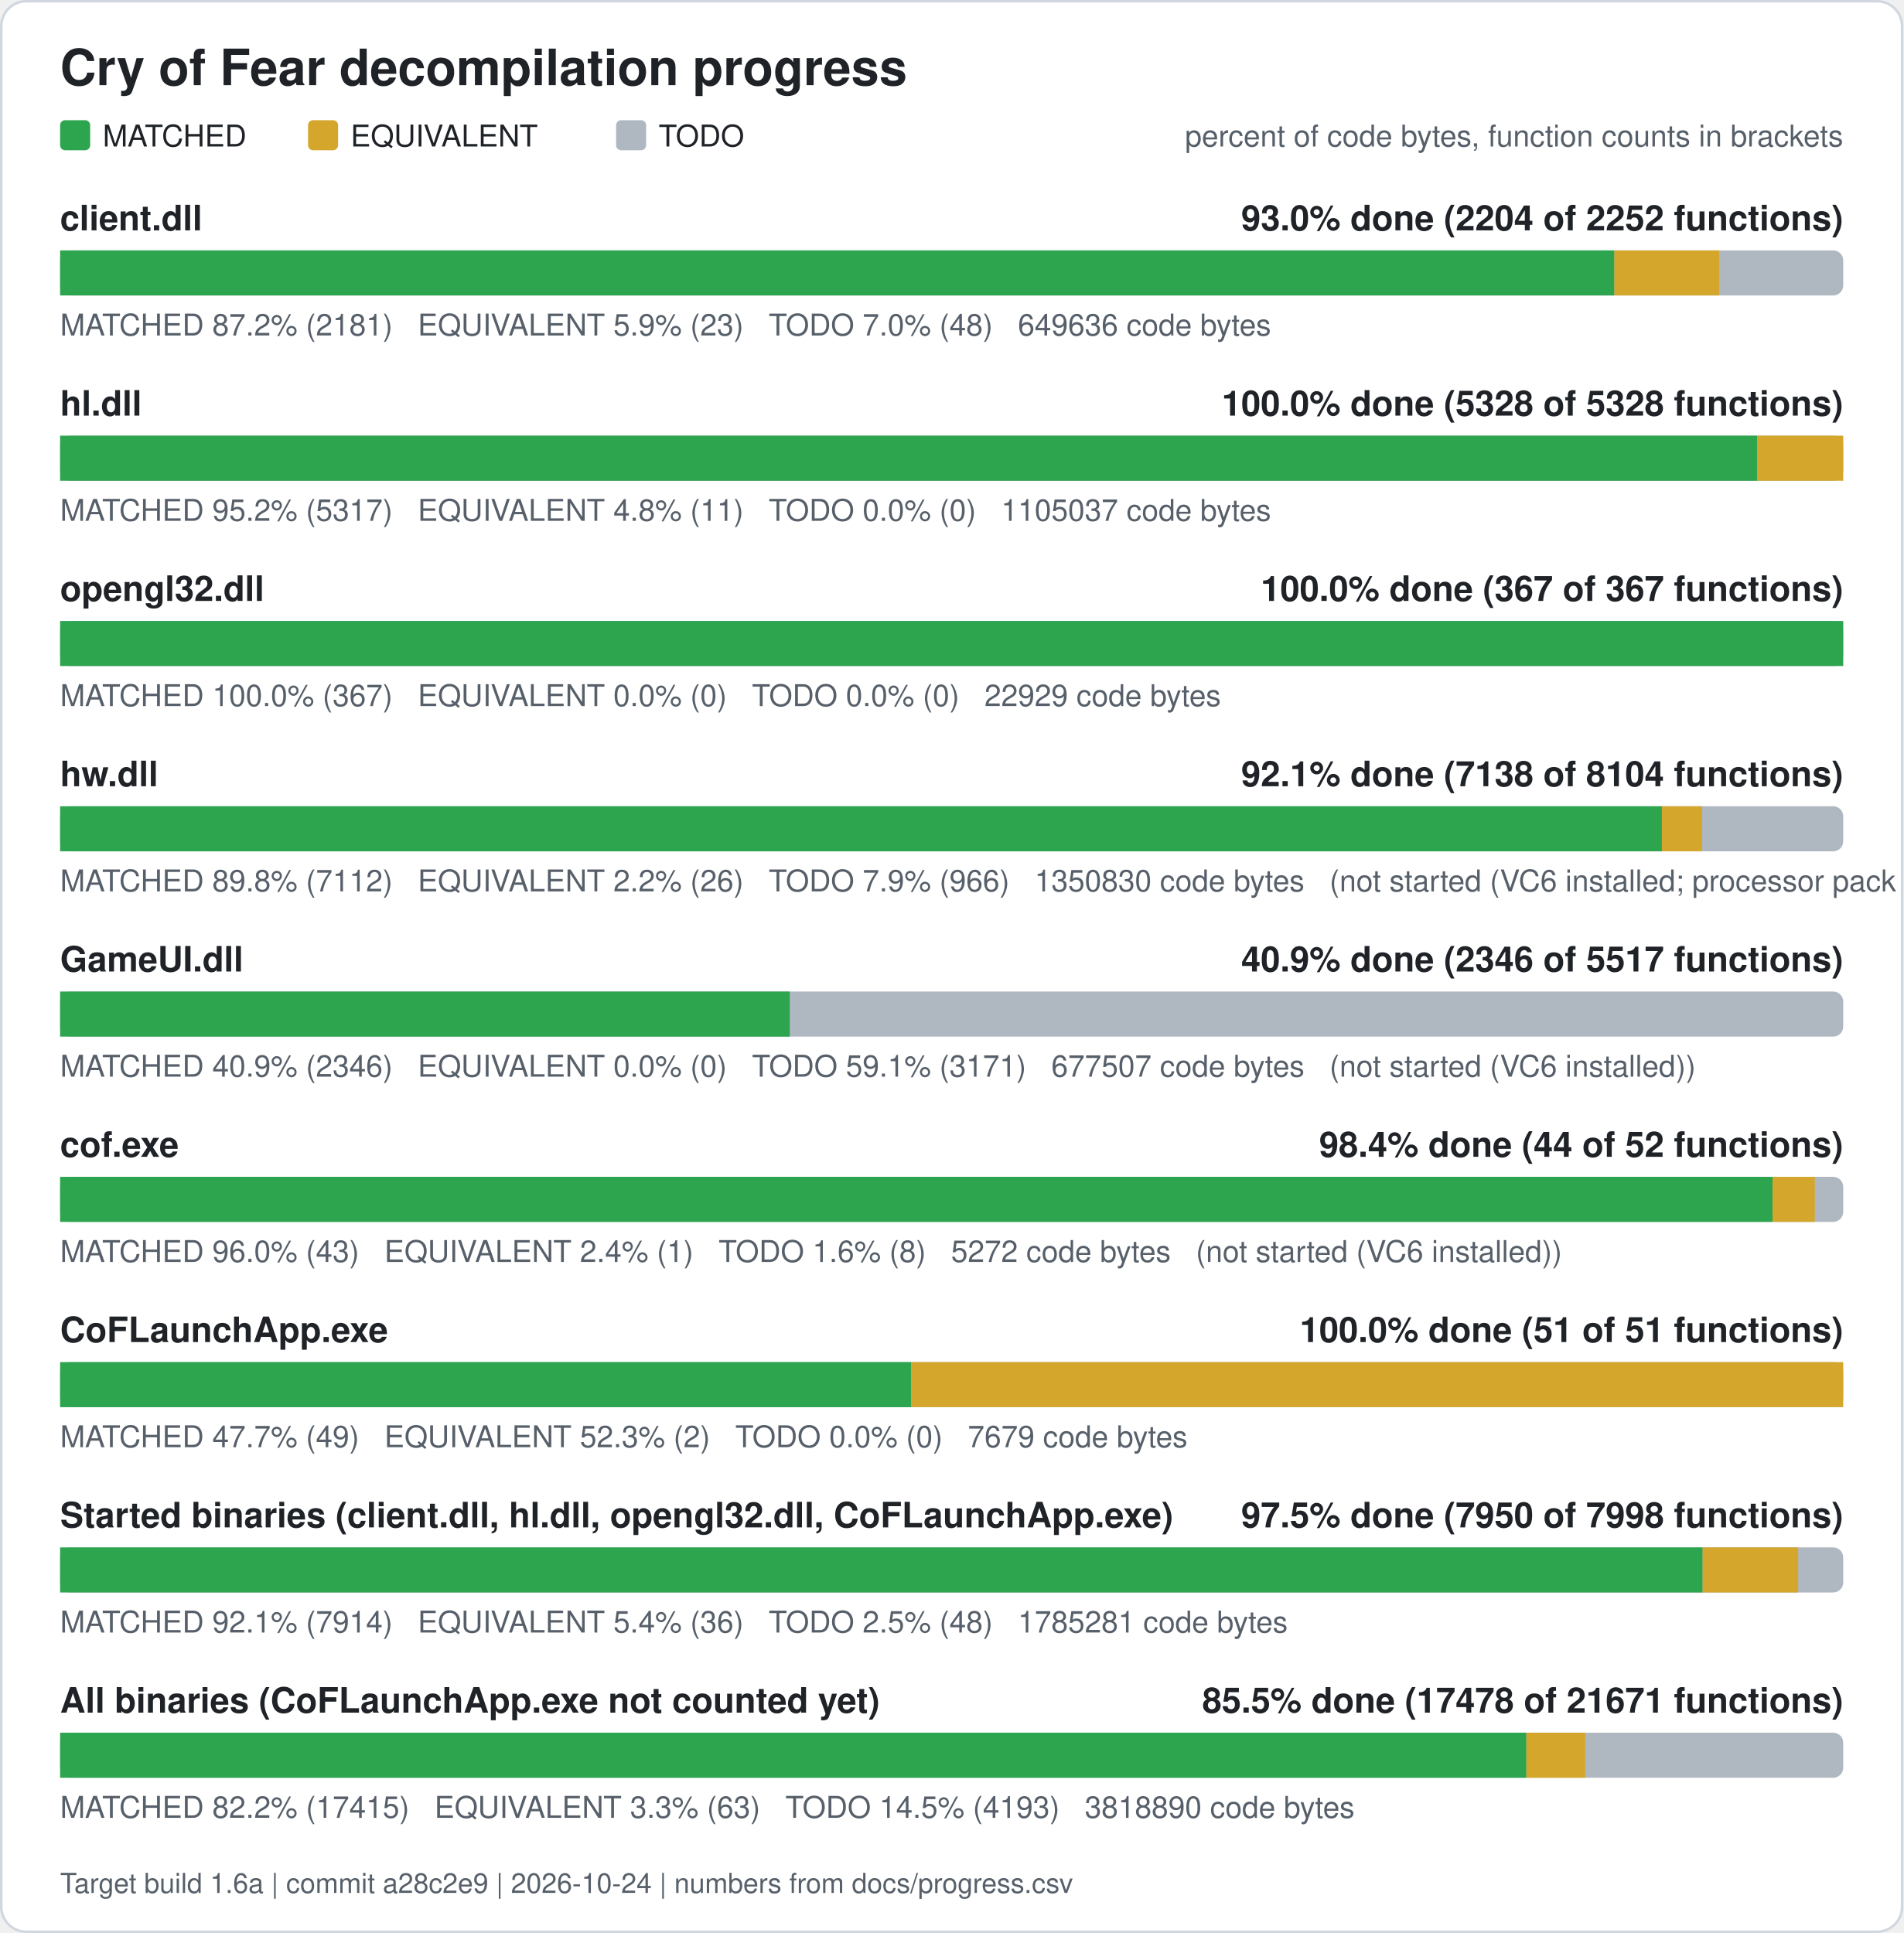
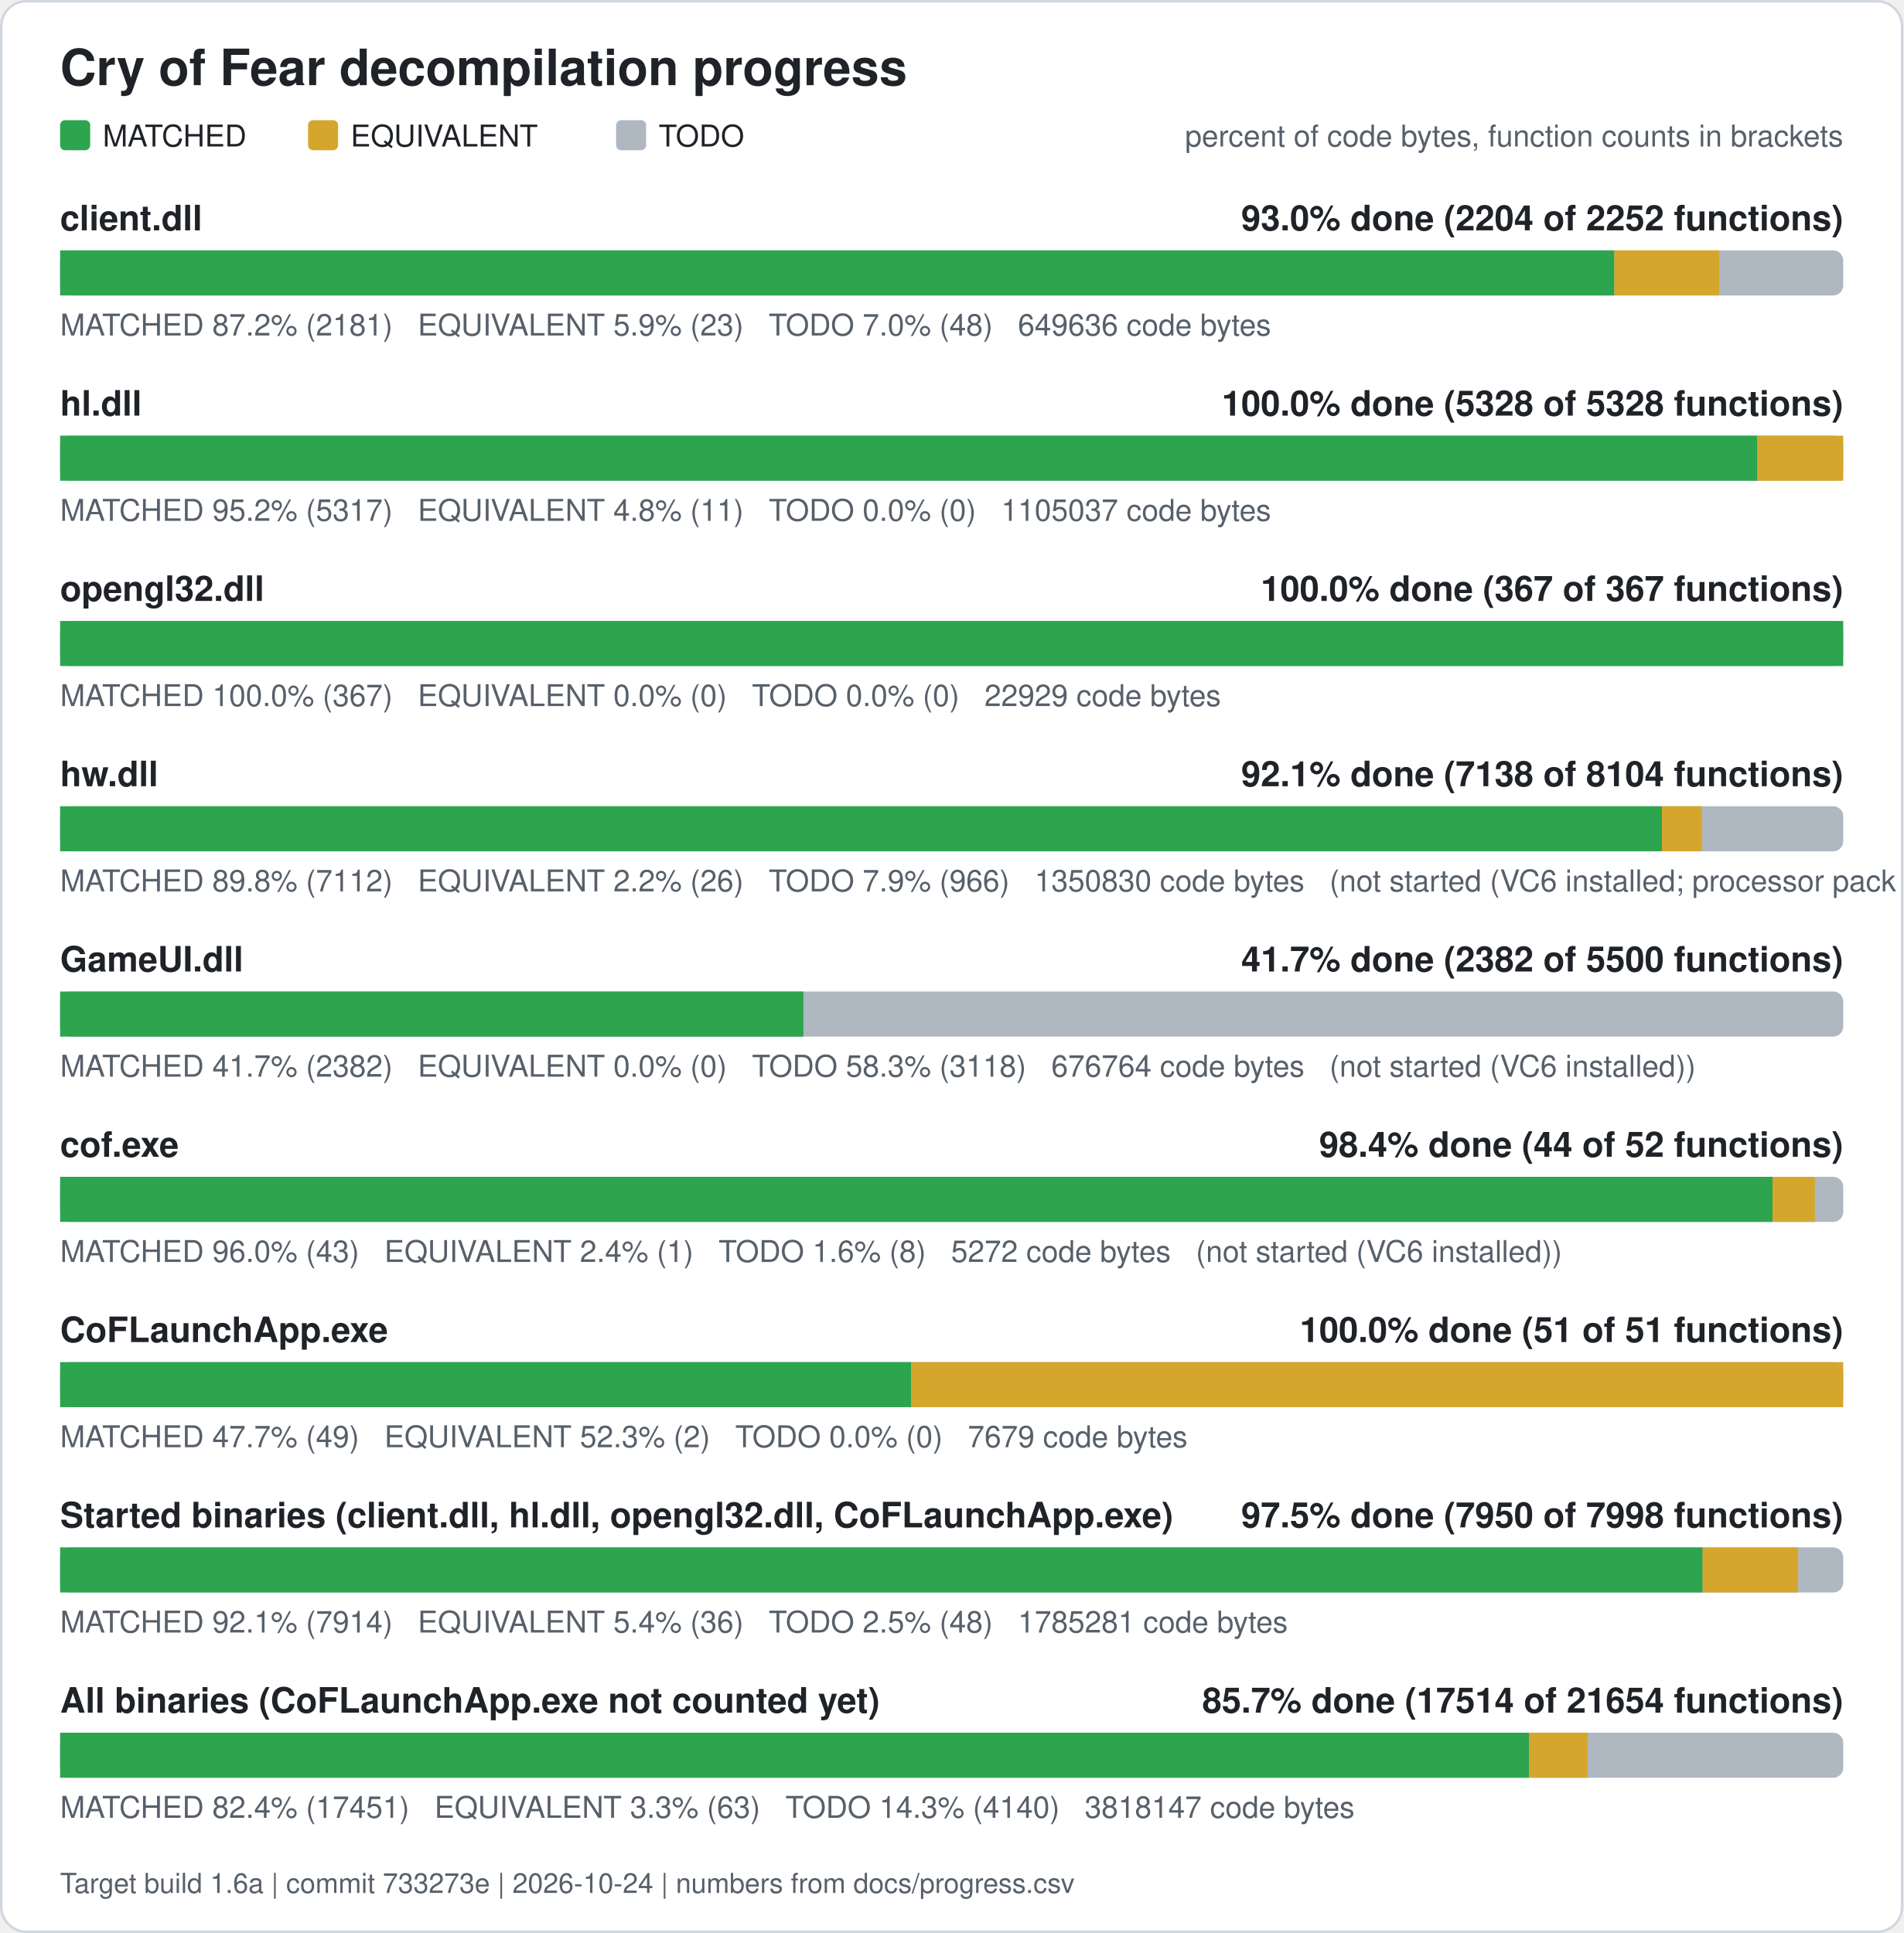
<svg xmlns="http://www.w3.org/2000/svg" width="760" height="772" viewBox="0 0 760 772" role="img" aria-label="Cry of Fear decompilation progress">
  <rect x="0.5" y="0.5" width="759" height="771" rx="10" fill="#ffffff" stroke="#d0d7de" />
  <text x="24" y="34" font-family="Segoe UI, Helvetica, Arial, sans-serif" font-size="20" font-weight="600" fill="#1f2328">Cry of Fear decompilation progress</text>
  <rect x="24" y="48" width="12" height="12" rx="2" fill="#2da44e" />
  <text x="41" y="58.5" font-family="Segoe UI, Helvetica, Arial, sans-serif" font-size="12" fill="#1f2328">MATCHED</text>
  <rect x="123" y="48" width="12" height="12" rx="2" fill="#d4a72c" />
  <text x="140" y="58.5" font-family="Segoe UI, Helvetica, Arial, sans-serif" font-size="12" fill="#1f2328">EQUIVALENT</text>
  <rect x="246" y="48" width="12" height="12" rx="2" fill="#afb8c1" />
  <text x="263" y="58.5" font-family="Segoe UI, Helvetica, Arial, sans-serif" font-size="12" fill="#1f2328">TODO</text>
  <text x="736" y="58.5" font-family="Segoe UI, Helvetica, Arial, sans-serif" font-size="12" fill="#57606a" text-anchor="end">percent of code bytes, function counts in brackets</text>
  <text x="24" y="92" font-family="Segoe UI, Helvetica, Arial, sans-serif" font-size="14" font-weight="600" fill="#1f2328">client.dll</text>
  <text x="736" y="92" font-family="Segoe UI, Helvetica, Arial, sans-serif" font-size="14" font-weight="600" fill="#1f2328" text-anchor="end">93.0% done (2204 of 2252 functions)</text>
  <rect x="24" y="100" width="712" height="18" rx="4" fill="#afb8c1" />
  <rect x="24.00" y="100" width="620.61" height="18" fill="#2da44e" />
  <rect x="644.61" y="100" width="41.89" height="18" fill="#d4a72c" />
  <text x="24" y="134" font-family="Segoe UI, Helvetica, Arial, sans-serif" font-size="12" fill="#57606a" xml:space="preserve">MATCHED 87.2% (2181)   EQUIVALENT 5.9% (23)   TODO 7.0% (48)   649636 code bytes</text>
  <text x="24" y="166" font-family="Segoe UI, Helvetica, Arial, sans-serif" font-size="14" font-weight="600" fill="#1f2328">hl.dll</text>
  <text x="736" y="166" font-family="Segoe UI, Helvetica, Arial, sans-serif" font-size="14" font-weight="600" fill="#1f2328" text-anchor="end">100.0% done (5328 of 5328 functions)</text>
  <rect x="24" y="174" width="712" height="18" rx="4" fill="#afb8c1" />
  <rect x="24.00" y="174" width="677.61" height="18" fill="#2da44e" />
  <rect x="701.61" y="174" width="34.39" height="18" fill="#d4a72c" />
  <text x="24" y="208" font-family="Segoe UI, Helvetica, Arial, sans-serif" font-size="12" fill="#57606a" xml:space="preserve">MATCHED 95.2% (5317)   EQUIVALENT 4.8% (11)   TODO 0.0% (0)   1105037 code bytes</text>
  <text x="24" y="240" font-family="Segoe UI, Helvetica, Arial, sans-serif" font-size="14" font-weight="600" fill="#1f2328">opengl32.dll</text>
  <text x="736" y="240" font-family="Segoe UI, Helvetica, Arial, sans-serif" font-size="14" font-weight="600" fill="#1f2328" text-anchor="end">100.0% done (367 of 367 functions)</text>
  <rect x="24" y="248" width="712" height="18" rx="4" fill="#afb8c1" />
  <rect x="24.00" y="248" width="712.00" height="18" fill="#2da44e" />
  <text x="24" y="282" font-family="Segoe UI, Helvetica, Arial, sans-serif" font-size="12" fill="#57606a" xml:space="preserve">MATCHED 100.0% (367)   EQUIVALENT 0.0% (0)   TODO 0.0% (0)   22929 code bytes</text>
  <text x="24" y="314" font-family="Segoe UI, Helvetica, Arial, sans-serif" font-size="14" font-weight="600" fill="#1f2328">hw.dll</text>
  <text x="736" y="314" font-family="Segoe UI, Helvetica, Arial, sans-serif" font-size="14" font-weight="600" fill="#1f2328" text-anchor="end">92.1% done (7138 of 8104 functions)</text>
  <rect x="24" y="322" width="712" height="18" rx="4" fill="#afb8c1" />
  <rect x="24.00" y="322" width="639.60" height="18" fill="#2da44e" />
  <rect x="663.60" y="322" width="15.98" height="18" fill="#d4a72c" />
  <text x="24" y="356" font-family="Segoe UI, Helvetica, Arial, sans-serif" font-size="12" fill="#57606a" xml:space="preserve">MATCHED 89.8% (7112)   EQUIVALENT 2.2% (26)   TODO 7.9% (966)   1350830 code bytes   (not started (VC6 installed; processor pack and VS 2005 objects need those compilers))</text>
  <text x="24" y="388" font-family="Segoe UI, Helvetica, Arial, sans-serif" font-size="14" font-weight="600" fill="#1f2328">GameUI.dll</text>
-   <text x="736" y="388" font-family="Segoe UI, Helvetica, Arial, sans-serif" font-size="14" font-weight="600" fill="#1f2328" text-anchor="end">40.9% done (2346 of 5517 functions)</text>
+   <text x="736" y="388" font-family="Segoe UI, Helvetica, Arial, sans-serif" font-size="14" font-weight="600" fill="#1f2328" text-anchor="end">41.7% done (2382 of 5500 functions)</text>
  <rect x="24" y="396" width="712" height="18" rx="4" fill="#afb8c1" />
-   <rect x="24.00" y="396" width="291.36" height="18" fill="#2da44e" />
-   <text x="24" y="430" font-family="Segoe UI, Helvetica, Arial, sans-serif" font-size="12" fill="#57606a" xml:space="preserve">MATCHED 40.9% (2346)   EQUIVALENT 0.0% (0)   TODO 59.1% (3171)   677507 code bytes   (not started (VC6 installed))</text>
+   <rect x="24.00" y="396" width="296.80" height="18" fill="#2da44e" />
+   <text x="24" y="430" font-family="Segoe UI, Helvetica, Arial, sans-serif" font-size="12" fill="#57606a" xml:space="preserve">MATCHED 41.7% (2382)   EQUIVALENT 0.0% (0)   TODO 58.3% (3118)   676764 code bytes   (not started (VC6 installed))</text>
  <text x="24" y="462" font-family="Segoe UI, Helvetica, Arial, sans-serif" font-size="14" font-weight="600" fill="#1f2328">cof.exe</text>
  <text x="736" y="462" font-family="Segoe UI, Helvetica, Arial, sans-serif" font-size="14" font-weight="600" fill="#1f2328" text-anchor="end">98.4% done (44 of 52 functions)</text>
  <rect x="24" y="470" width="712" height="18" rx="4" fill="#afb8c1" />
  <rect x="24.00" y="470" width="683.77" height="18" fill="#2da44e" />
  <rect x="707.77" y="470" width="16.88" height="18" fill="#d4a72c" />
  <text x="24" y="504" font-family="Segoe UI, Helvetica, Arial, sans-serif" font-size="12" fill="#57606a" xml:space="preserve">MATCHED 96.0% (43)   EQUIVALENT 2.4% (1)   TODO 1.6% (8)   5272 code bytes   (not started (VC6 installed))</text>
  <text x="24" y="536" font-family="Segoe UI, Helvetica, Arial, sans-serif" font-size="14" font-weight="600" fill="#1f2328">CoFLaunchApp.exe</text>
  <text x="736" y="536" font-family="Segoe UI, Helvetica, Arial, sans-serif" font-size="14" font-weight="600" fill="#1f2328" text-anchor="end">100.0% done (51 of 51 functions)</text>
  <rect x="24" y="544" width="712" height="18" rx="4" fill="#afb8c1" />
  <rect x="24.00" y="544" width="339.82" height="18" fill="#2da44e" />
  <rect x="363.82" y="544" width="372.18" height="18" fill="#d4a72c" />
  <text x="24" y="578" font-family="Segoe UI, Helvetica, Arial, sans-serif" font-size="12" fill="#57606a" xml:space="preserve">MATCHED 47.7% (49)   EQUIVALENT 52.3% (2)   TODO 0.0% (0)   7679 code bytes</text>
  <text x="24" y="610" font-family="Segoe UI, Helvetica, Arial, sans-serif" font-size="14" font-weight="600" fill="#1f2328">Started binaries (client.dll, hl.dll, opengl32.dll, CoFLaunchApp.exe)</text>
  <text x="736" y="610" font-family="Segoe UI, Helvetica, Arial, sans-serif" font-size="14" font-weight="600" fill="#1f2328" text-anchor="end">97.5% done (7950 of 7998 functions)</text>
  <rect x="24" y="618" width="712" height="18" rx="4" fill="#afb8c1" />
  <rect x="24.00" y="618" width="655.86" height="18" fill="#2da44e" />
  <rect x="679.86" y="618" width="38.13" height="18" fill="#d4a72c" />
  <text x="24" y="652" font-family="Segoe UI, Helvetica, Arial, sans-serif" font-size="12" fill="#57606a" xml:space="preserve">MATCHED 92.1% (7914)   EQUIVALENT 5.4% (36)   TODO 2.5% (48)   1785281 code bytes</text>
  <text x="24" y="684" font-family="Segoe UI, Helvetica, Arial, sans-serif" font-size="14" font-weight="600" fill="#1f2328">All binaries (CoFLaunchApp.exe not counted yet)</text>
-   <text x="736" y="684" font-family="Segoe UI, Helvetica, Arial, sans-serif" font-size="14" font-weight="600" fill="#1f2328" text-anchor="end">85.5% done (17478 of 21671 functions)</text>
+   <text x="736" y="684" font-family="Segoe UI, Helvetica, Arial, sans-serif" font-size="14" font-weight="600" fill="#1f2328" text-anchor="end">85.7% done (17514 of 21654 functions)</text>
  <rect x="24" y="692" width="712" height="18" rx="4" fill="#afb8c1" />
-   <rect x="24.00" y="692" width="585.48" height="18" fill="#2da44e" />
-   <rect x="609.48" y="692" width="23.50" height="18" fill="#d4a72c" />
-   <text x="24" y="726" font-family="Segoe UI, Helvetica, Arial, sans-serif" font-size="12" fill="#57606a" xml:space="preserve">MATCHED 82.2% (17415)   EQUIVALENT 3.3% (63)   TODO 14.5% (4193)   3818890 code bytes</text>
-   <text x="24" y="756" font-family="Segoe UI, Helvetica, Arial, sans-serif" font-size="11" fill="#57606a">Target build 1.6a | commit a28c2e9 | 2026-10-24 | numbers from docs/progress.csv</text>
+   <rect x="24.00" y="692" width="586.50" height="18" fill="#2da44e" />
+   <rect x="610.50" y="692" width="23.50" height="18" fill="#d4a72c" />
+   <text x="24" y="726" font-family="Segoe UI, Helvetica, Arial, sans-serif" font-size="12" fill="#57606a" xml:space="preserve">MATCHED 82.4% (17451)   EQUIVALENT 3.3% (63)   TODO 14.3% (4140)   3818147 code bytes</text>
+   <text x="24" y="756" font-family="Segoe UI, Helvetica, Arial, sans-serif" font-size="11" fill="#57606a">Target build 1.6a | commit 733273e | 2026-10-24 | numbers from docs/progress.csv</text>
</svg>
